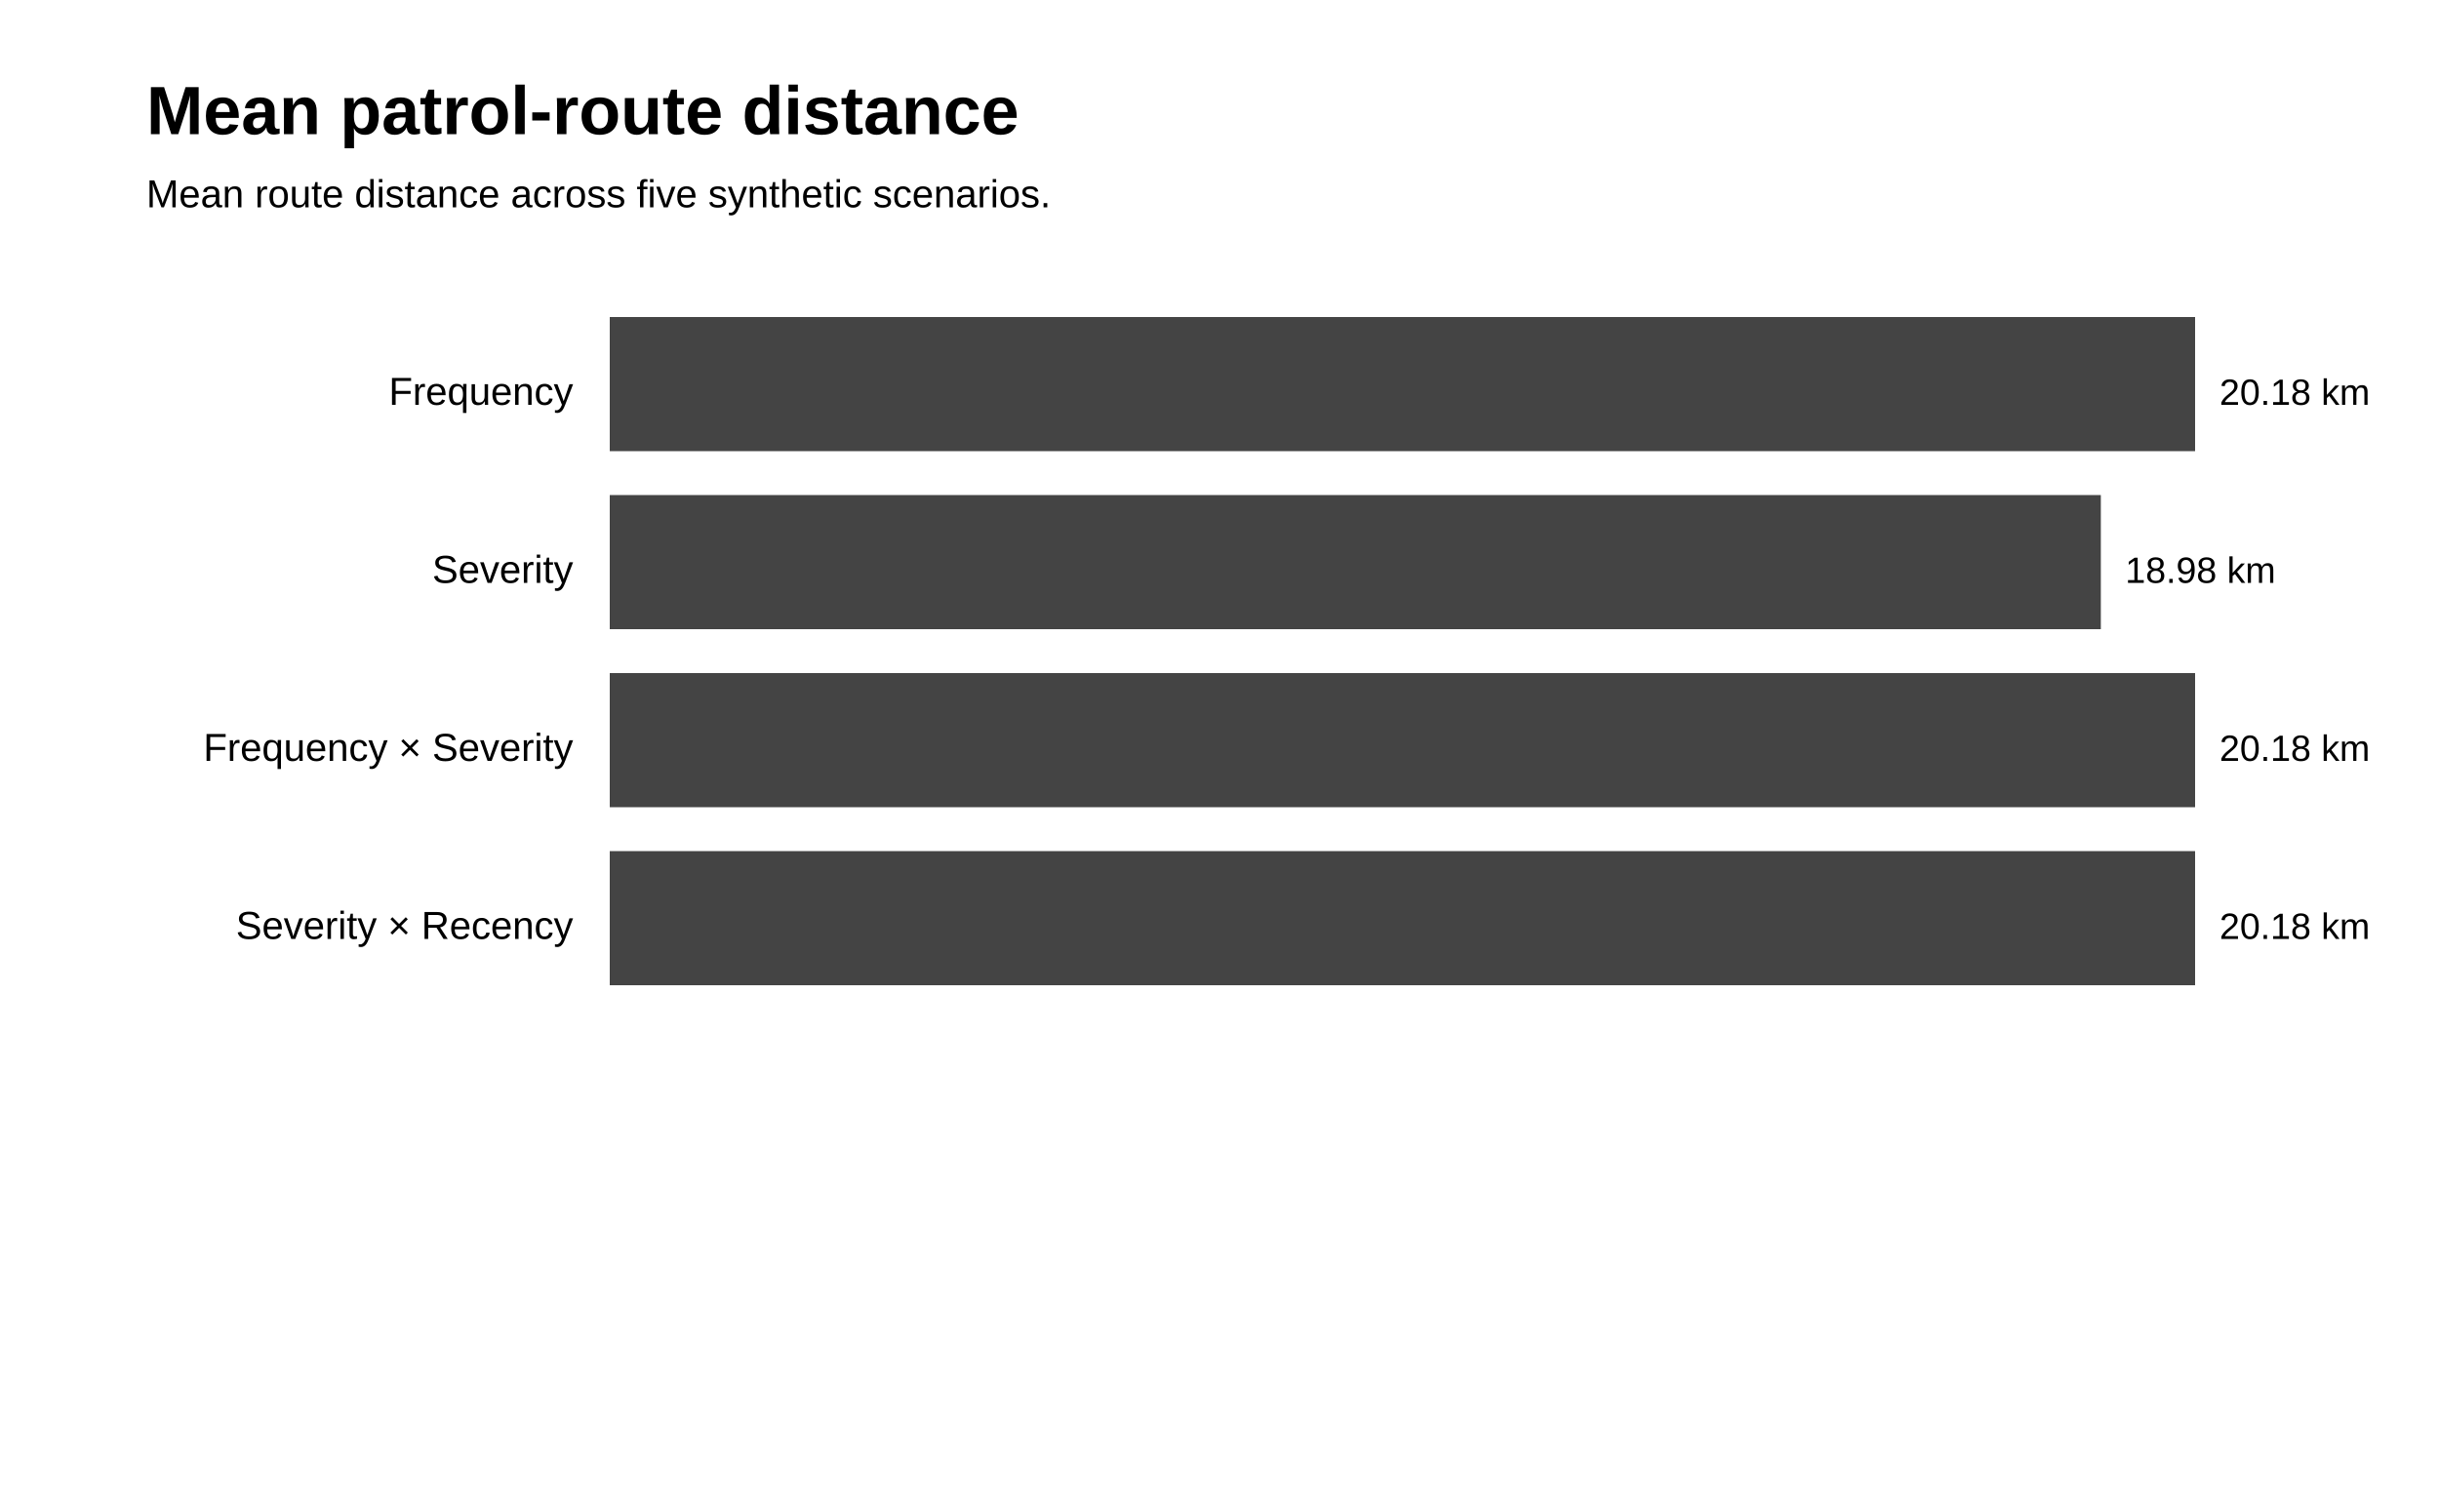
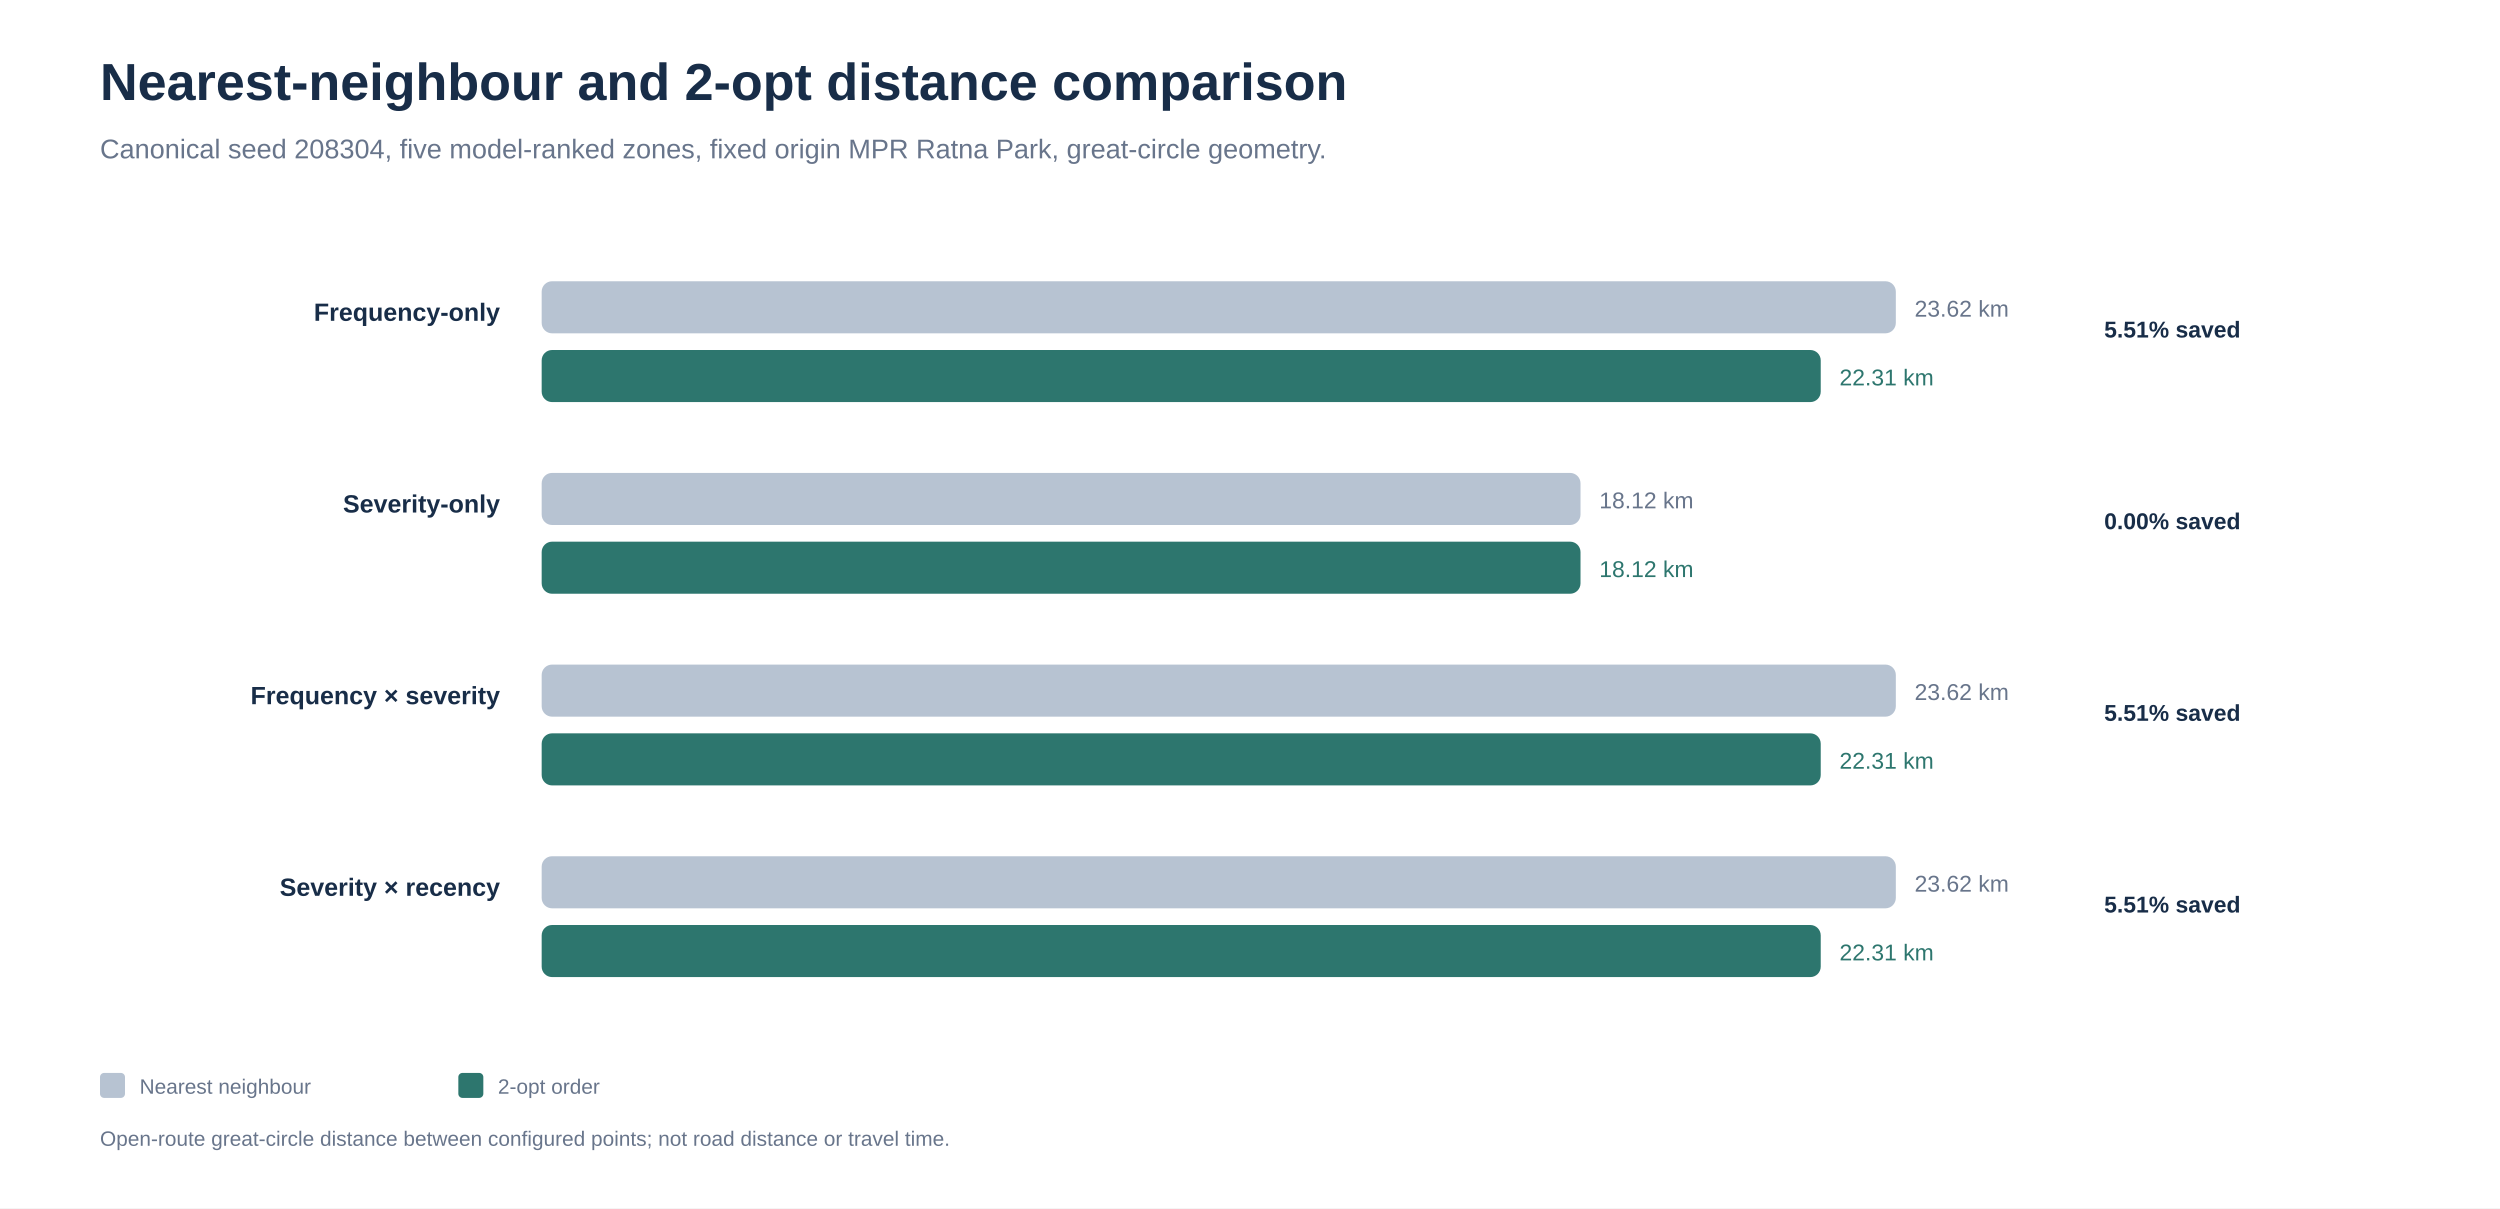
- <svg xmlns="http://www.w3.org/2000/svg" width="1000" height="620" viewBox="0 0 1000 620">
-   <rect width="100%" height="100%" fill="white" />
-   <text x="60" y="55" font-family="Arial" font-size="28" font-weight="700">Mean patrol-route distance</text>
-   <text x="60" y="85" font-family="Arial" font-size="16">Mean route distance across five synthetic scenarios.</text>
-   <text x="235" y="166" text-anchor="end" font-family="Arial" font-size="16">Frequency</text>
-   <rect x="250" y="130" width="650" height="55" fill="#444" />
-   <text x="910" y="166" font-family="Arial" font-size="15">20.18 km</text>
-   <text x="235" y="239" text-anchor="end" font-family="Arial" font-size="16">Severity</text>
-   <rect x="250" y="203" width="611.348" height="55" fill="#444" />
-   <text x="871.348" y="239" font-family="Arial" font-size="15">18.98 km</text>
-   <text x="235" y="312" text-anchor="end" font-family="Arial" font-size="16">Frequency × Severity</text>
-   <rect x="250" y="276" width="650" height="55" fill="#444" />
-   <text x="910" y="312" font-family="Arial" font-size="15">20.18 km</text>
-   <text x="235" y="385" text-anchor="end" font-family="Arial" font-size="16">Severity × Recency</text>
-   <rect x="250" y="349" width="650" height="55" fill="#444" />
-   <text x="910" y="385" font-family="Arial" font-size="15">20.18 km</text>
+ <svg xmlns="http://www.w3.org/2000/svg" width="1200" height="580" viewBox="0 0 1200 580" role="img" aria-labelledby="title desc">
+   <rect width="100%" height="100%" fill="#ffffff" />
+   <g font-family="Arial, Helvetica, sans-serif">
+     <text x="48" y="48" fill="#182d48" font-size="25" font-weight="700">Nearest-neighbour and 2-opt distance comparison</text>
+     <text x="48" y="76" fill="#68758b" font-size="13">Canonical seed 208304, five model-ranked zones, fixed origin MPR Ratna Park, great-circle geometry.</text>
+     <text x="240" y="154" text-anchor="end" fill="#182d48" font-size="12" font-weight="700">Frequency-only</text>
+     <rect x="260" y="135" width="650" height="25" rx="5" fill="#b7c3d2" />
+     <text x="919" y="152" fill="#68758b" font-size="11">23.62 km</text>
+     <rect x="260" y="168" width="613.95" height="25" rx="5" fill="#2d766e" />
+     <text x="882.95" y="185" fill="#2d766e" font-size="11">22.31 km</text>
+     <text x="1010" y="162" fill="#182d48" font-size="11" font-weight="700">5.51% saved</text>
+     <text x="240" y="246" text-anchor="end" fill="#182d48" font-size="12" font-weight="700">Severity-only</text>
+     <rect x="260" y="227" width="498.645" height="25" rx="5" fill="#b7c3d2" />
+     <text x="767.645" y="244" fill="#68758b" font-size="11">18.12 km</text>
+     <rect x="260" y="260" width="498.645" height="25" rx="5" fill="#2d766e" />
+     <text x="767.645" y="277" fill="#2d766e" font-size="11">18.12 km</text>
+     <text x="1010" y="254" fill="#182d48" font-size="11" font-weight="700">0.00% saved</text>
+     <text x="240" y="338" text-anchor="end" fill="#182d48" font-size="12" font-weight="700">Frequency × severity</text>
+     <rect x="260" y="319" width="650" height="25" rx="5" fill="#b7c3d2" />
+     <text x="919" y="336" fill="#68758b" font-size="11">23.62 km</text>
+     <rect x="260" y="352" width="613.95" height="25" rx="5" fill="#2d766e" />
+     <text x="882.95" y="369" fill="#2d766e" font-size="11">22.31 km</text>
+     <text x="1010" y="346" fill="#182d48" font-size="11" font-weight="700">5.51% saved</text>
+     <text x="240" y="430" text-anchor="end" fill="#182d48" font-size="12" font-weight="700">Severity × recency</text>
+     <rect x="260" y="411" width="650" height="25" rx="5" fill="#b7c3d2" />
+     <text x="919" y="428" fill="#68758b" font-size="11">23.62 km</text>
+     <rect x="260" y="444" width="613.95" height="25" rx="5" fill="#2d766e" />
+     <text x="882.95" y="461" fill="#2d766e" font-size="11">22.31 km</text>
+     <text x="1010" y="438" fill="#182d48" font-size="11" font-weight="700">5.51% saved</text>
+     <rect x="48" y="515" width="12" height="12" rx="2" fill="#b7c3d2" />
+     <text x="67" y="525" fill="#68758b" font-size="10">Nearest neighbour</text>
+     <rect x="220" y="515" width="12" height="12" rx="2" fill="#2d766e" />
+     <text x="239" y="525" fill="#68758b" font-size="10">2-opt order</text>
+     <text x="48" y="550" fill="#68758b" font-size="10">Open-route great-circle distance between configured points; not road distance or travel time.</text>
+   </g>
</svg>
